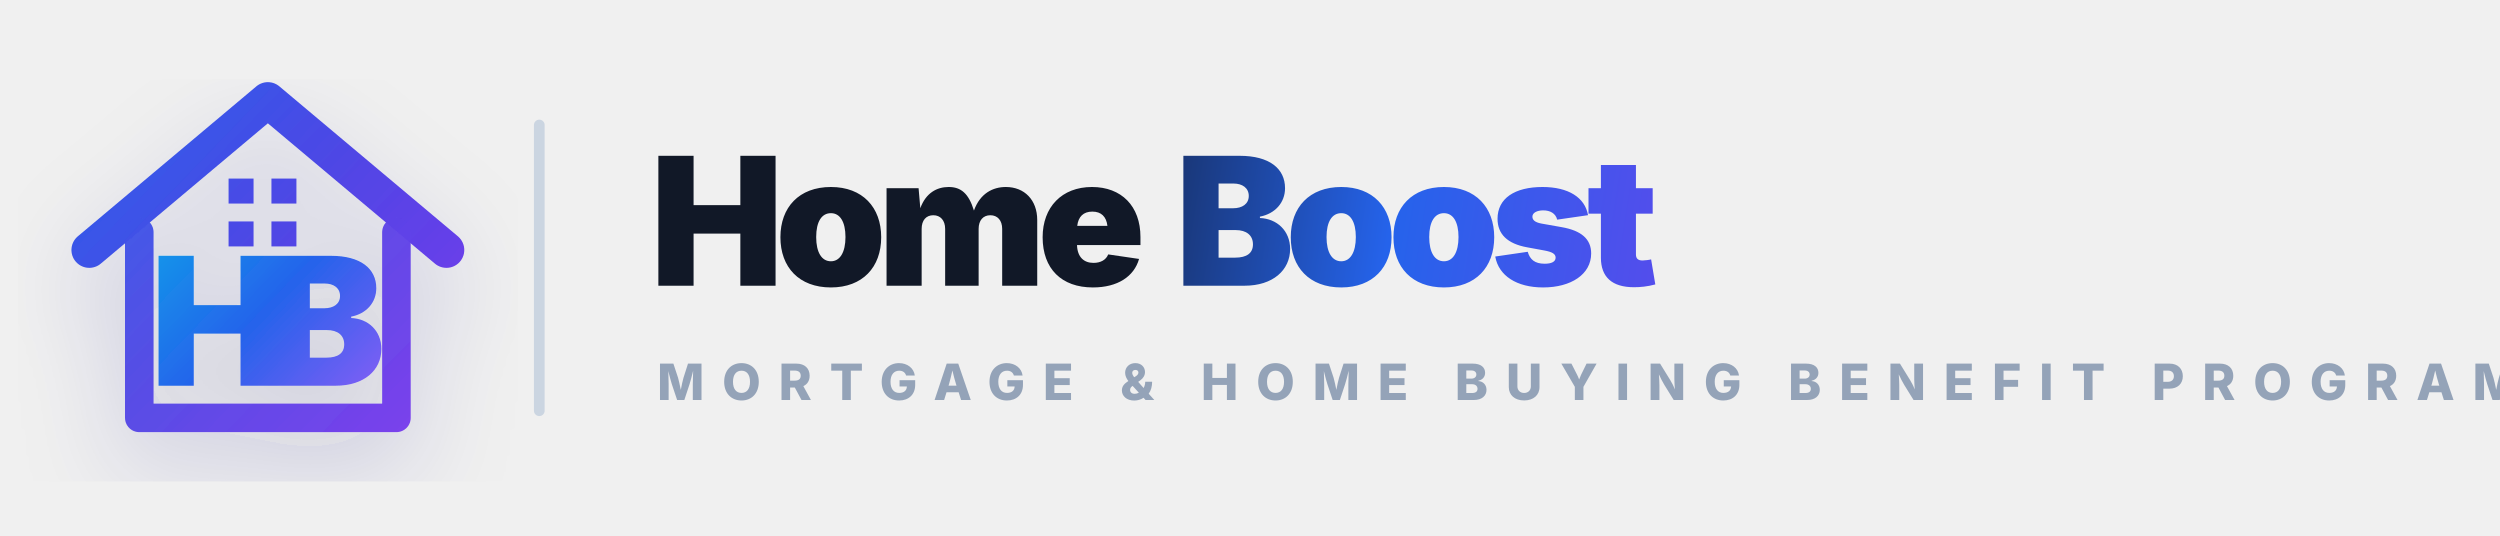
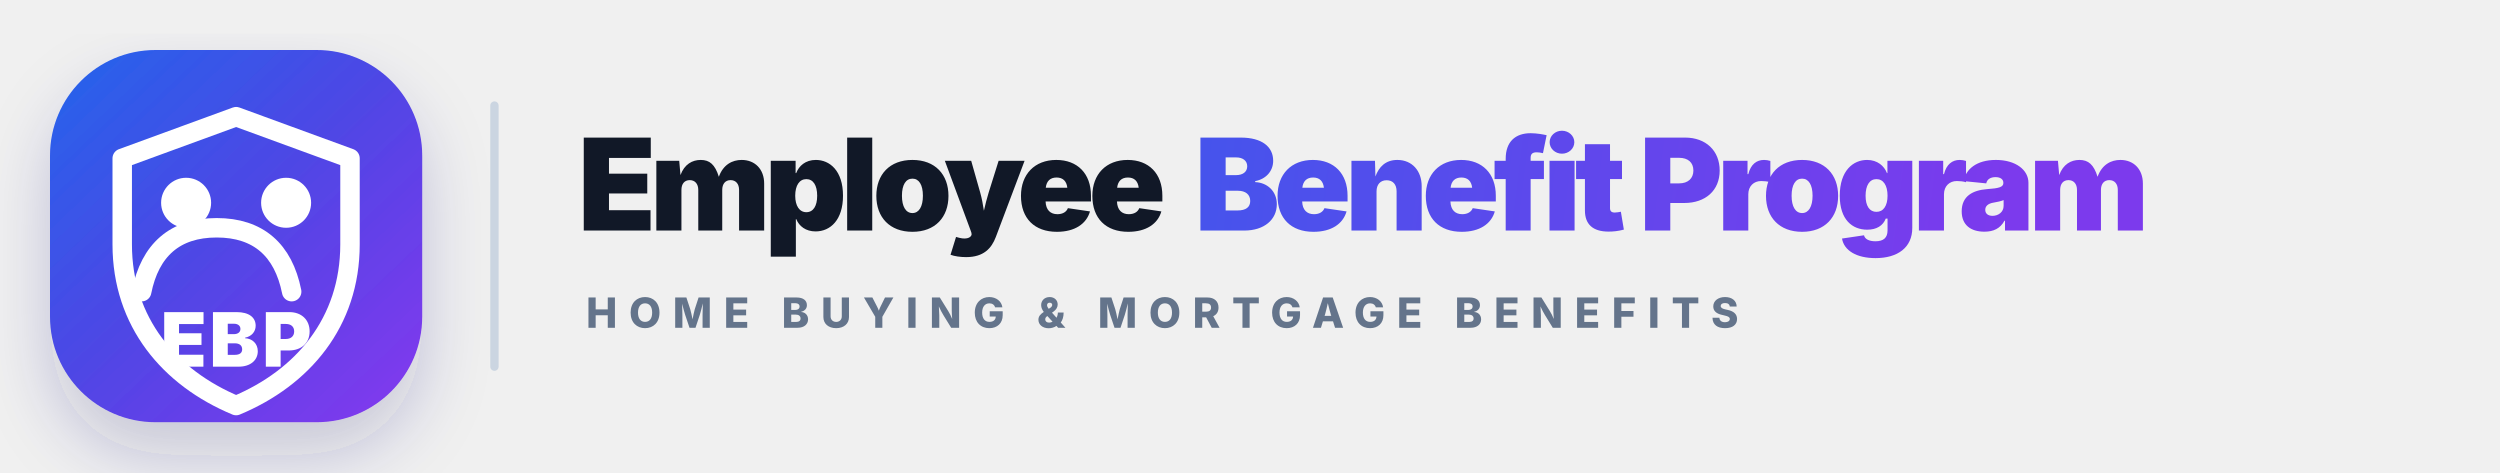
- <svg xmlns="http://www.w3.org/2000/svg" width="700" height="150" viewBox="0 0 700 150" role="img" aria-label="HomeBoost Mortgage and Home Buying Benefit Program logo">
+ <svg xmlns="http://www.w3.org/2000/svg" width="900" height="170" viewBox="0 0 900 170" role="img" aria-label="Employee Benefit Program logo">
  <defs>
-     <linearGradient id="hbLogoGradient" x1="18" y1="22" x2="126" y2="126" gradientUnits="userSpaceOnUse">
+     <linearGradient id="ebpMark" x1="22" y1="20" x2="138" y2="142" gradientUnits="userSpaceOnUse">
      <stop offset="0" stop-color="#2563EB" />
-       <stop offset="0.48" stop-color="#4F46E5" />
+       <stop offset="0.52" stop-color="#4F46E5" />
      <stop offset="1" stop-color="#7C3AED" />
    </linearGradient>
-     <linearGradient id="hbWordGradient" x1="286" y1="52" x2="530" y2="90" gradientUnits="userSpaceOnUse">
-       <stop offset="0" stop-color="#111827" />
-       <stop offset="0.42" stop-color="#2563EB" />
+     <linearGradient id="ebpWord" x1="255" y1="46" x2="720" y2="104" gradientUnits="userSpaceOnUse">
+       <stop offset="0" stop-color="#2563EB" />
      <stop offset="1" stop-color="#7C3AED" />
    </linearGradient>
-     <linearGradient id="hbTextGradient" x1="42" y1="55" x2="105" y2="116" gradientUnits="userSpaceOnUse">
-       <stop offset="0" stop-color="#0EA5E9" />
-       <stop offset="0.52" stop-color="#2563EB" />
-       <stop offset="1" stop-color="#8B5CF6" />
-     </linearGradient>
-     <filter id="hbShadow" x="-20%" y="-20%" width="140%" height="140%" color-interpolation-filters="sRGB">
-       <feDropShadow dx="0" dy="12" stdDeviation="14" flood-color="#312E81" flood-opacity="0.18" />
+     <filter id="ebpShadow" x="-30%" y="-30%" width="160%" height="160%">
+       <feDropShadow dx="0" dy="12" stdDeviation="12" flood-color="#312E81" flood-opacity="0.2" />
    </filter>
  </defs>
-   <rect width="700" height="150" rx="24" fill="none" />
-   <g filter="url(#hbShadow)">
-     <path d="M25 70 75 28l50 42" fill="none" stroke="url(#hbLogoGradient)" stroke-width="10" stroke-linecap="round" stroke-linejoin="round" />
-     <path d="M39 65v52h72V65" fill="none" stroke="url(#hbLogoGradient)" stroke-width="8" stroke-linecap="round" stroke-linejoin="round" opacity="0.95" />
-     <path d="M64 50h7v7h-7v-7Zm12 0h7v7h-7v-7Zm-12 12h7v7h-7v-7Zm12 0h7v7h-7v-7Z" fill="url(#hbLogoGradient)" />
-     <text x="75" y="108" text-anchor="middle" font-family="Inter, Arial, sans-serif" font-size="50" font-weight="900" fill="url(#hbTextGradient)" letter-spacing="-5">HB</text>
+   <rect width="900" height="170" rx="28" fill="none" />
+   <g filter="url(#ebpShadow)">
+     <rect x="18" y="18" width="134" height="134" rx="38" fill="url(#ebpMark)" />
+     <path d="M85 42 126 57v31c0 28-17 48-41 58-24-10-41-30-41-58V57l41-15Z" fill="none" stroke="#FFFFFF" stroke-width="7" stroke-linejoin="round" />
+     <circle cx="67" cy="73" r="9" fill="#FFFFFF" />
+     <circle cx="103" cy="73" r="9" fill="#FFFFFF" />
+     <path d="M51 105c3-15 12-23 27-23s24 8 27 23" fill="none" stroke="#FFFFFF" stroke-width="7" stroke-linecap="round" />
+     <text x="85" y="132" text-anchor="middle" font-family="Inter, Arial, sans-serif" font-size="27" font-weight="900" fill="#FFFFFF" letter-spacing="1">EBP</text>
  </g>
-   <path d="M151 35v80" stroke="#CBD5E1" stroke-width="3" stroke-linecap="round" />
-   <text x="182" y="80" font-family="Inter, Arial, sans-serif" font-size="50" font-weight="900" letter-spacing="-2.5" fill="#111827">Home</text>
-   <text x="329" y="80" font-family="Inter, Arial, sans-serif" font-size="50" font-weight="900" letter-spacing="-2.5" fill="url(#hbWordGradient)">Boost</text>
-   <text x="184" y="112" font-family="Inter, Arial, sans-serif" font-size="14" font-weight="800" letter-spacing="5" fill="#94A3B8">MORTGAGE &amp; HOME BUYING BENEFIT PROGRAM</text>
+   <path d="M178 38v94" stroke="#CBD5E1" stroke-width="3" stroke-linecap="round" />
+   <text x="208" y="83" font-family="Inter, Arial, sans-serif" font-size="46" font-weight="900" letter-spacing="-2.2" fill="#111827">Employee</text>
+   <text x="430" y="83" font-family="Inter, Arial, sans-serif" font-size="46" font-weight="900" letter-spacing="-2.2" fill="url(#ebpWord)">Benefit Program</text>
+   <text x="211" y="118" font-family="Inter, Arial, sans-serif" font-size="15" font-weight="800" letter-spacing="4.2" fill="#64748B">HOME BUYING &amp; MORTGAGE BENEFITS</text>
</svg>
